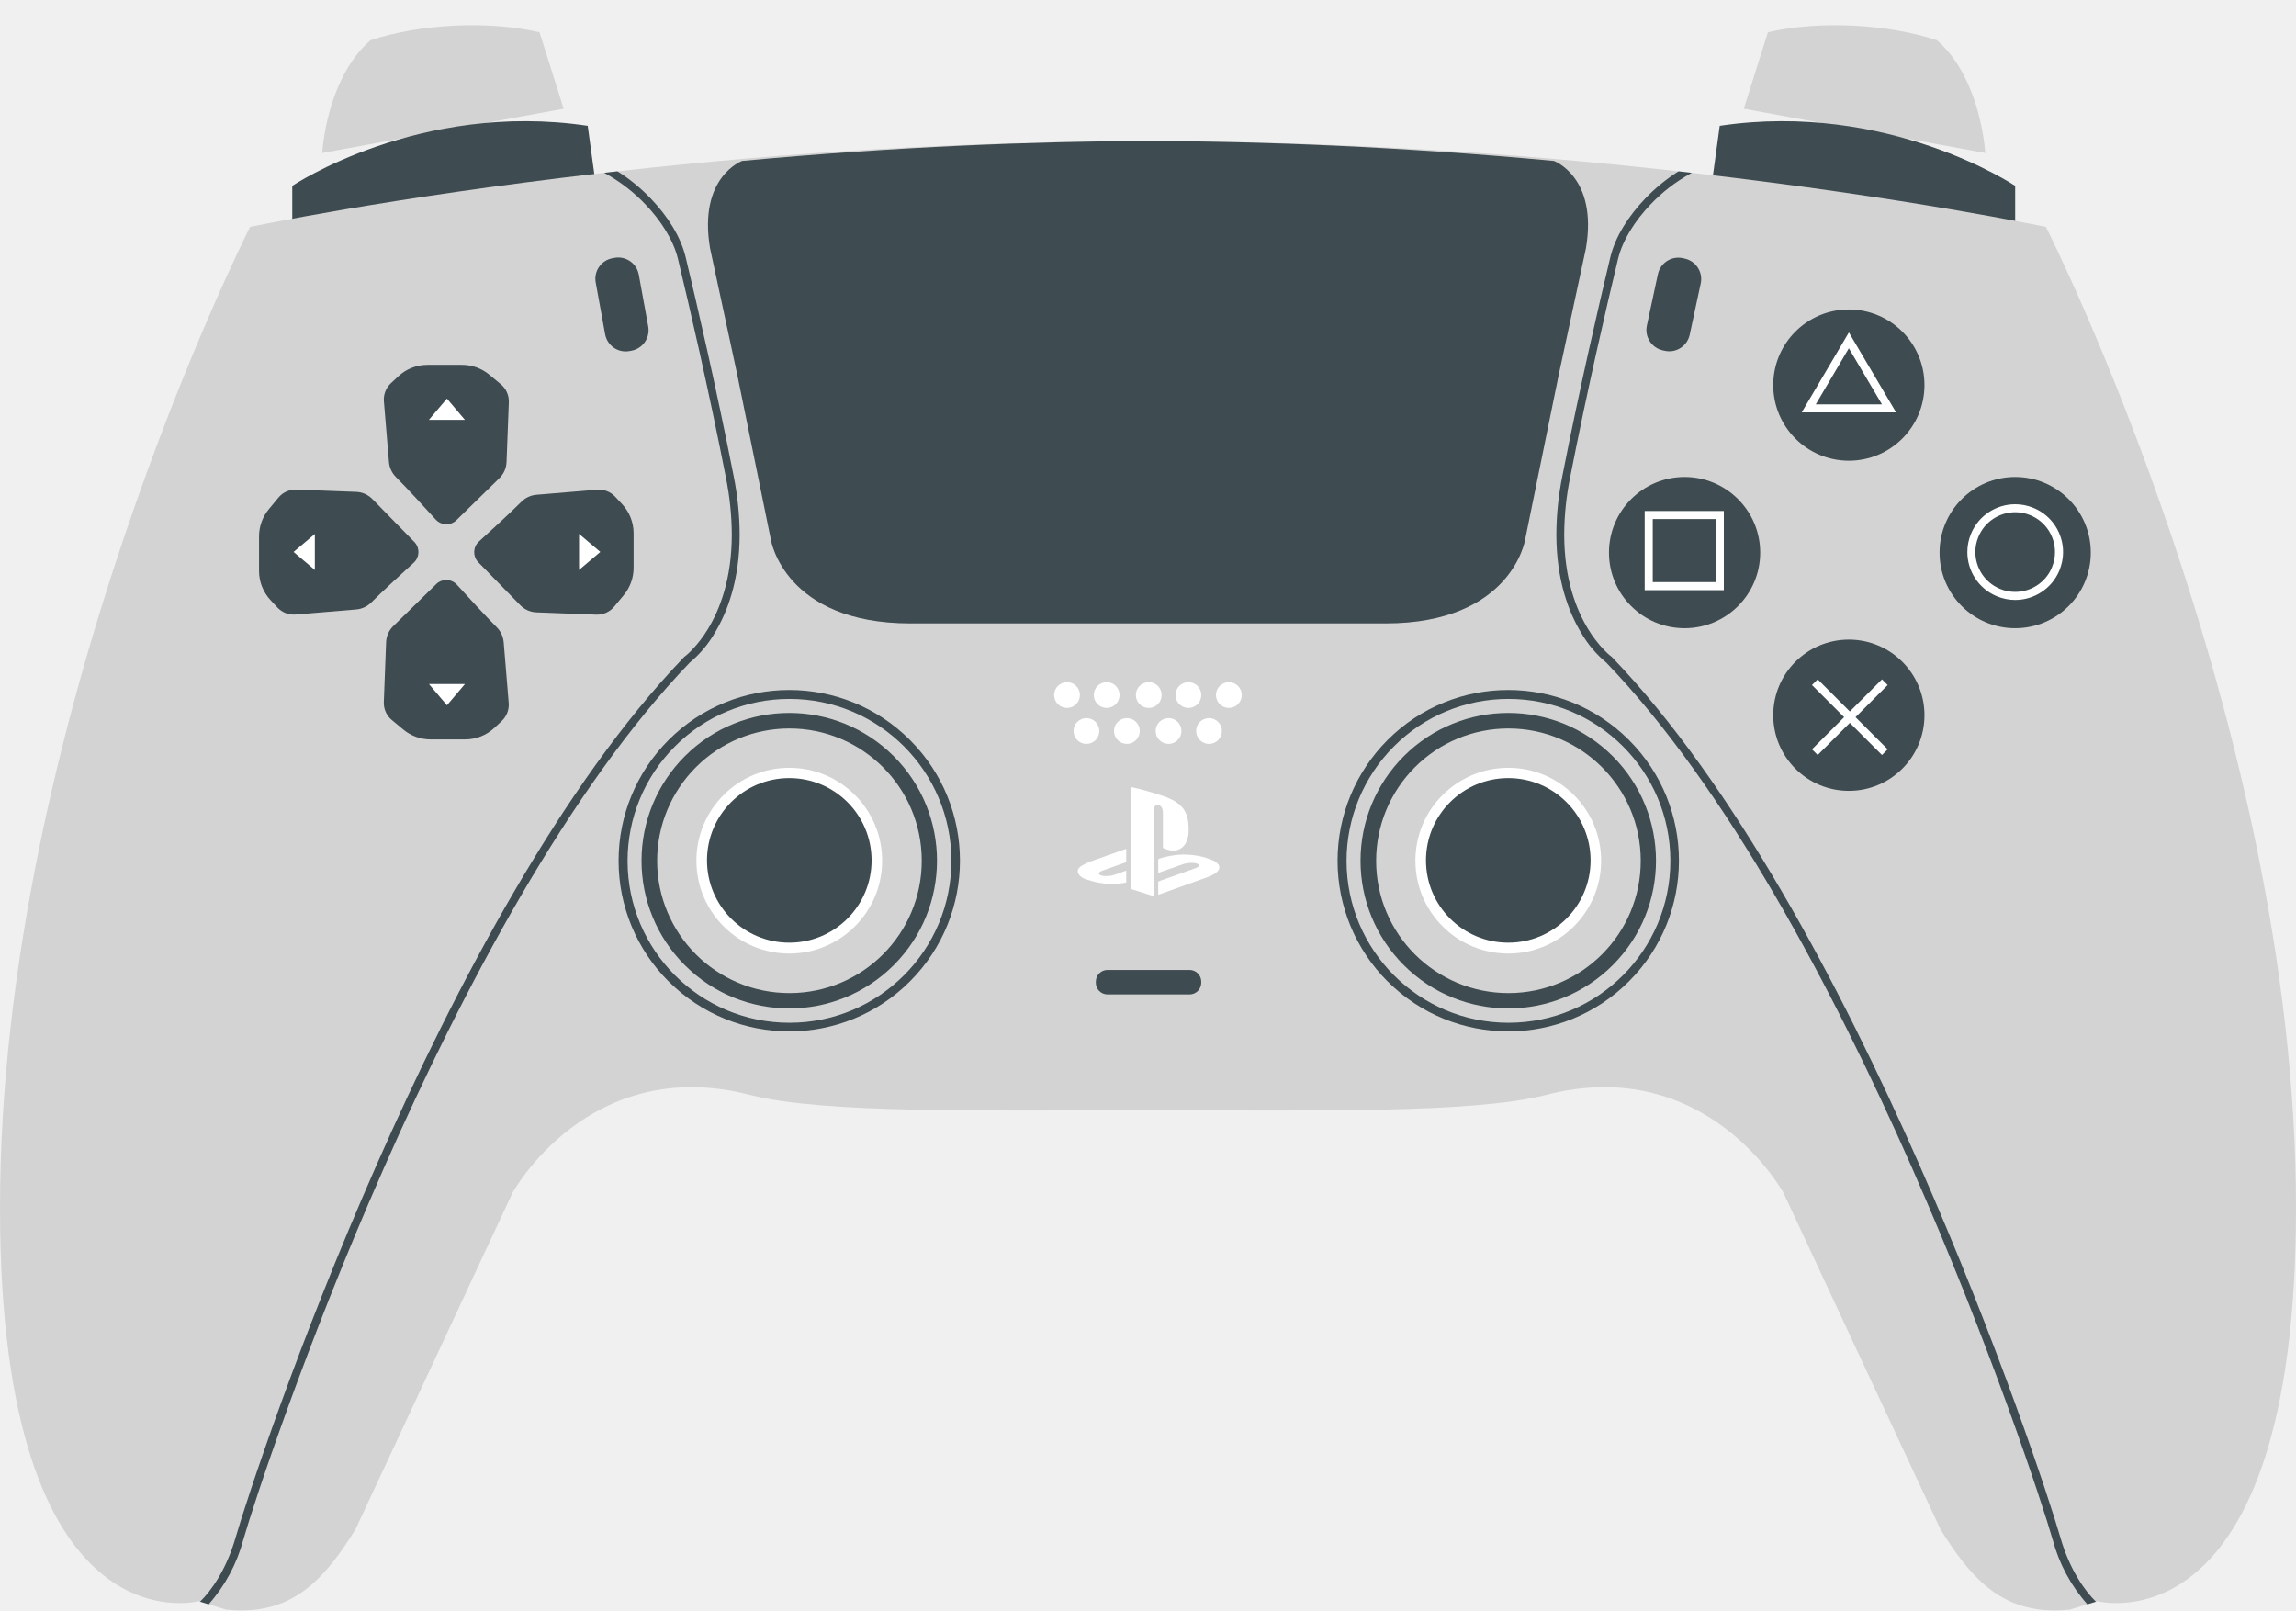
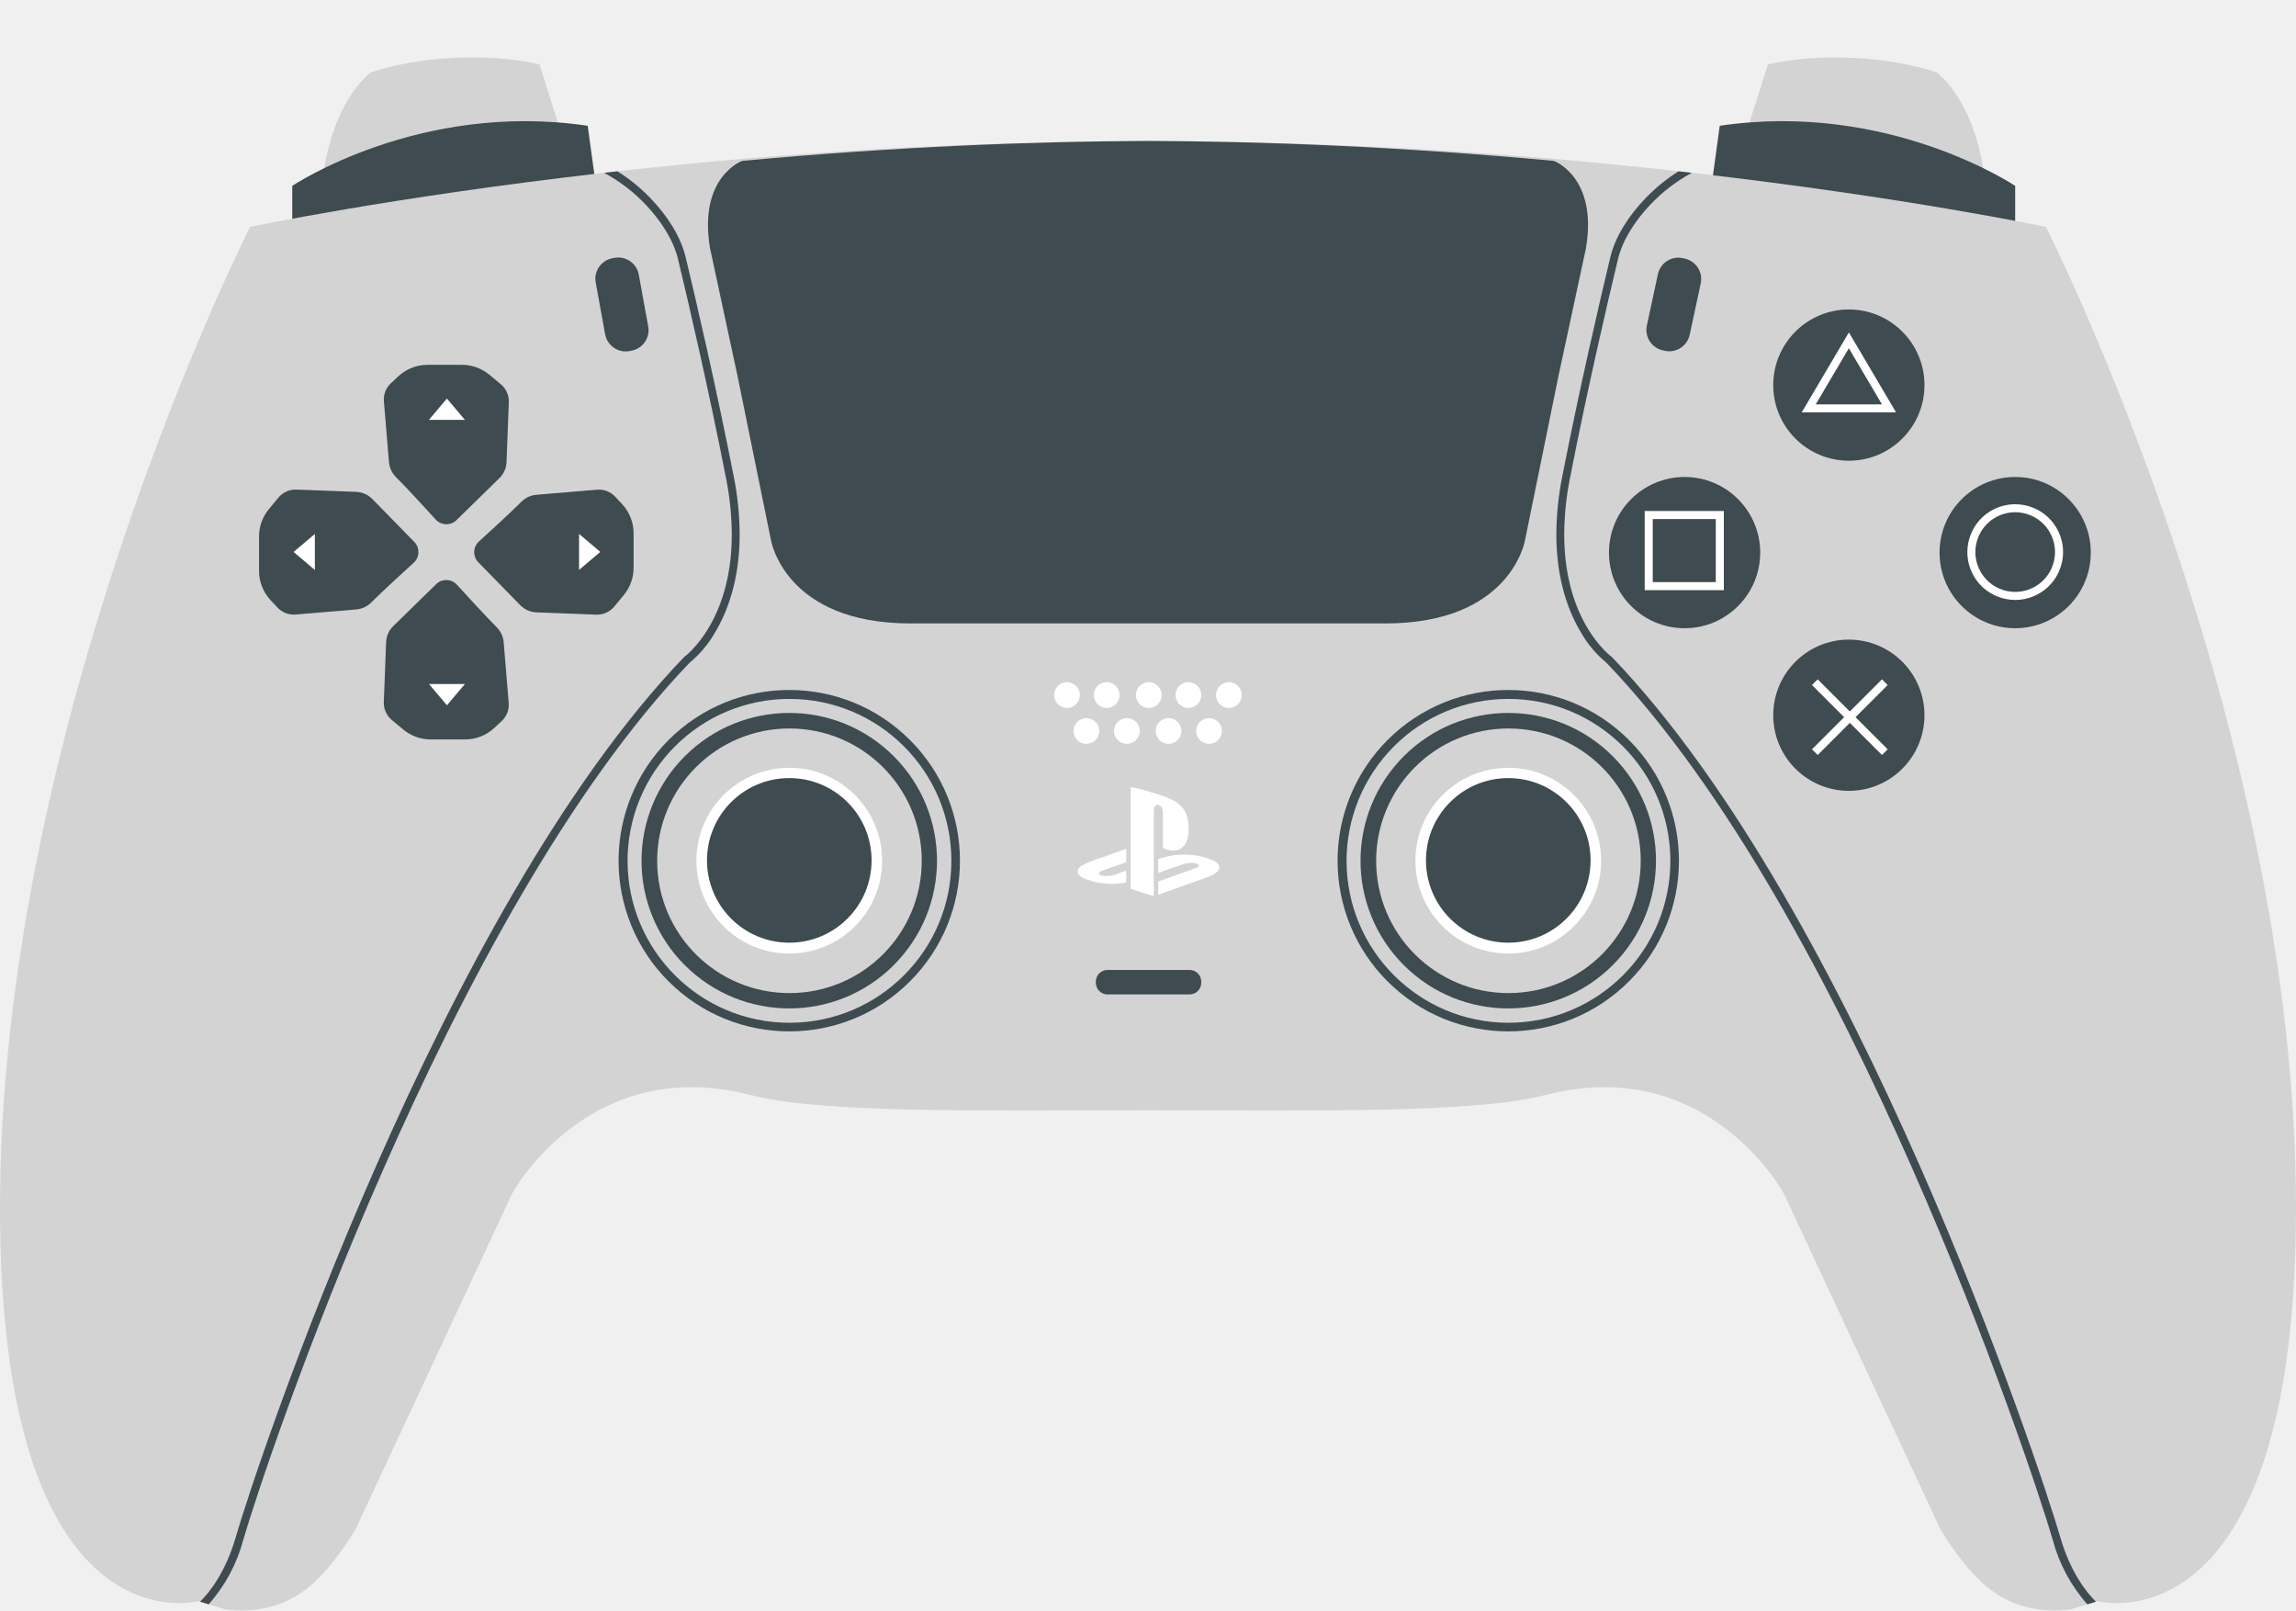
<svg xmlns="http://www.w3.org/2000/svg" id="Layer_1" class="controller" viewBox="-20 -50 570.27 399.971" version="1.1" width="570.27" height="399.971">
  <defs id="defs1">
    <style id="style1">.padWhite {}.padWhite,.padGrey,.padBlack,.invizCircle{stroke-width:0px;}.padGrey {}.padBlack {}.invizCircle{fill:#fff;opacity:0;}</style>
  </defs>
-   <path id="leftTriggerShape" class="padBlack" d="M 60,-12 C 61,-23 65,-34 72,-40 C 84,-44 101,-45 114,-42 L 120,-23 Z" style="fill:#d3d3d3" />
-   <path id="rightTriggerShape" class="padBlack" d="M 473.11,-12 C 472.11,-23 468.11,-34 461.11,-40 C 449.11,-44 432.11,-45 419.11,-42 L 413.11,-23 Z" style="fill:#d3d3d3" />
+   <path transform="translate(0 8)" id="leftTriggerShape" class="padBlack" d="M 60,-12 C 61,-23 65,-34 72,-40 C 84,-44 101,-45 114,-42 L 120,-23 Z" style="fill:#d3d3d3" />
+   <path transform="translate(0 8)" id="leftTrigger" data-button-id="leftTrigger" class="invizCircle" d="M 60,-12 C 61,-23 65,-34 72,-40 C 84,-44 101,-45 114,-42 L 120,-23 Z" />
+   <path transform="translate(0 8)" id="rightTriggerShape" class="padBlack" d="M 473.11,-12 C 472.11,-23 468.11,-34 461.11,-40 C 449.11,-44 432.11,-45 419.11,-42 L 413.11,-23 Z" style="fill:#d3d3d3" />
+   <path transform="translate(0 8)" id="rightTrigger" data-button-id="rightTrigger" class="invizCircle" d="M 473.11,-12 C 472.11,-23 468.11,-34 461.11,-40 C 449.11,-44 432.11,-45 419.11,-42 L 413.11,-23 Z" />
  <path id="Path_395" class="padGrey" d="m 52.59,7.881 v -11.72 c 0,0 31.52,-21.16 73.38,-14.92 l 1.98,14.46 z" style="fill:#3e4b50" />
  <path id="Path_396" class="padGrey" d="m 480.52,7.881 v -11.72 c 0,0 -31.51,-21.16 -73.38,-14.92 l -1.98,14.46 z" style="fill:#3e4b50" />
  <path id="Path_397" class="padBlack" d="m 263.71,225.741 c -39.06,0 -79.27,0.86 -97.37,-3.8 -40.19,-10.36 -59.07,24.35 -59.07,24.35 l -38.98,83.54 c -7.2,11.56 -14.57,20.14 -28.33,20.14 -1.28,0 -2.55,-0.07 -3.82,-0.21 l -4.32,-1.33 -2.13,-0.65 -0.38,-0.12 c 0,0 -49.32,13.11 -49.31,-97.72 0,-121.18 62.11,-243.58 62.11,-243.58 0,0 34.34,-7.28 87.05,-13.34 0.3,-0.03 0.59,-0.07 0.89,-0.09 0.22,-0.02 0.43,-0.05 0.63,-0.07 0.89,-0.11 1.78,-0.21 2.68,-0.31 43.28,-4.89 86.79,-7.39 130.35,-7.5 h 2.85 c 43.55,0.11 87.07,2.61 130.35,7.5 0.9,0.09 1.79,0.2 2.68,0.31 0.21,0.02 0.42,0.05 0.63,0.07 0.3,0.03 0.59,0.07 0.89,0.09 52.71,6.06 87.05,13.34 87.05,13.34 0,0 62.11,122.4 62.11,243.58 0.01,110.83 -49.32,97.72 -49.32,97.72 l -0.38,0.12 -2.13,0.65 -4.32,1.33 c -1.27,0.14 -2.54,0.2 -3.82,0.21 -13.76,0 -21.13,-8.59 -28.33,-20.14 l -38.98,-83.54 c 0,0 -18.88,-34.71 -59.07,-24.35 -18.1,4.66 -58.32,3.8 -97.37,3.8 h -2.85 z" style="vector-effect:non-scaling-stroke;fill:#d3d3d3;stroke:none;stroke-width:0pt" />
  <path id="Path_398" class="padGrey" d="m 78.33,68.471 c 2.62,2.6 7.69,8.14 9.89,10.56 1.33,1.46 3.59,1.57 5.06,0.24 0.03,-0.03 0.06,-0.06 0.09,-0.09 l 10.67,-10.43 c 1.08,-1.06 1.72,-2.49 1.77,-4 l 0.57,-14.86 c 0.07,-1.72 -0.68,-3.38 -2,-4.47 l -2.86,-2.37 c -1.91,-1.58 -4.3,-2.44 -6.77,-2.44 h -8.58 c -2.69,0 -5.28,1.02 -7.25,2.86 l -1.83,1.71 c -1.24,1.16 -1.88,2.81 -1.74,4.5 l 1.26,15.08 c 0.12,1.4 0.73,2.72 1.73,3.71" style="fill:#3e4b50" />
  <path id="Path_399" class="padGrey" d="m 103.38,105.781 c -2.62,-2.6 -7.69,-8.14 -9.89,-10.56 -1.33,-1.46 -3.59,-1.57 -5.06,-0.24 -0.03,0.03 -0.06,0.06 -0.09,0.09 l -10.67,10.43 c -1.08,1.06 -1.72,2.49 -1.77,4 l -0.57,14.86 c -0.07,1.72 0.68,3.38 2,4.47 l 2.85,2.37 c 1.91,1.58 4.3,2.44 6.77,2.44 h 8.58 c 2.69,0 5.28,-1.02 7.25,-2.86 l 1.83,-1.71 c 1.24,-1.16 1.88,-2.81 1.74,-4.5 l -1.25,-15.08 c -0.12,-1.4 -0.73,-2.72 -1.73,-3.71" style="fill:#3e4b50" />
  <path id="Path_400" class="padGrey" d="m 72.2,99.641 c 2.6,-2.62 8.14,-7.69 10.56,-9.89 1.46,-1.33 1.57,-3.59 0.24,-5.06 -0.03,-0.03 -0.06,-0.06 -0.09,-0.09 l -10.43,-10.67 c -1.06,-1.08 -2.49,-1.72 -4,-1.77 l -14.86,-0.57 c -1.72,-0.07 -3.38,0.68 -4.47,2 l -2.37,2.86 c -1.58,1.91 -2.44,4.3 -2.44,6.77 v 8.58 c 0,2.69 1.02,5.28 2.86,7.25 l 1.71,1.83 c 1.16,1.24 2.81,1.88 4.5,1.74 l 15.08,-1.26 c 1.4,-0.12 2.72,-0.73 3.71,-1.73" style="fill:#3e4b50" />
  <path id="Path_401" class="padGrey" d="m 109.51,74.601 c -2.6,2.62 -8.14,7.69 -10.56,9.89 -1.46,1.33 -1.57,3.59 -0.24,5.06 0.03,0.03 0.06,0.06 0.09,0.09 L 109.23,100.311 c 1.06,1.08 2.49,1.72 4,1.77 l 14.86,0.57 c 1.72,0.07 3.38,-0.68 4.47,-2 l 2.37,-2.86 c 1.58,-1.91 2.44,-4.3 2.44,-6.77 v -8.58 c 0,-2.69 -1.02,-5.28 -2.86,-7.25 l -1.71,-1.83 c -1.16,-1.24 -2.81,-1.88 -4.5,-1.74 l -15.08,1.26 c -1.4,0.12 -2.72,0.73 -3.71,1.73" style="fill:#3e4b50" />
  <path id="Path_402" class="padWhite" d="m 86.54,54.271 h 8.93 l -4.47,-5.28 -4.47,5.28 z" style="fill:#ffffff" />
  <path id="Path_403" class="padWhite" d="m 95.47,119.881 h -8.93 l 4.47,5.28 4.47,-5.28 z" style="fill:#ffffff" />
  <path id="Path_404" class="padWhite" d="m 58.2,91.541 v -8.93 l -5.28,4.47 5.28,4.47 z" style="fill:#ffffff" />
  <path id="Path_405" class="padWhite" d="m 123.82,82.611 v 8.93 l 5.28,-4.47 -5.28,-4.47 z" style="fill:#ffffff" />
  <path id="Path_406" class="padGrey" d="m 138.66,18.221 2.34,12.84 c 0.52,2.82 -1.35,5.52 -4.17,6.04 0,0 0,0 0,0 l -0.49,0.09 c -2.82,0.52 -5.52,-1.35 -6.04,-4.17 v 0 c 0,0 -2.34,-12.85 -2.34,-12.85 -0.52,-2.82 1.35,-5.52 4.17,-6.04 0,0 0,0 0,0 l 0.49,-0.09 c 2.82,-0.52 5.52,1.35 6.04,4.17 v 0" style="fill:#3e4b50" />
  <path id="Path_407" class="padGrey" d="m 402.42,20.381 -2.74,12.76 c -0.6,2.8 -3.36,4.59 -6.16,3.99 v 0 c 0,0 -0.49,-0.11 -0.49,-0.11 -2.8,-0.6 -4.59,-3.36 -3.99,-6.16 0,0 0,0 0,0 l 2.74,-12.76 c 0.6,-2.8 3.36,-4.59 6.16,-3.99 0,0 0,0 0,0 l 0.49,0.11 c 2.8,0.6 4.59,3.36 3.99,6.16 0,0 0,0 0,0" style="fill:#3e4b50" />
  <path id="Path_408" class="padGrey" d="m 439.21,26.861 c -10.37,0 -18.78,8.41 -18.78,18.78 0,10.37 8.41,18.78 18.78,18.78 10.37,0 18.78,-8.41 18.78,-18.78 0,-10.37 -8.41,-18.78 -18.78,-18.78 v 0" style="fill:#3e4b50" />
  <path id="Path_409" class="padGrey" d="m 398.41,68.461 c -10.37,0 -18.78,8.41 -18.78,18.78 0,10.37 8.41,18.78 18.78,18.78 10.37,0 18.78,-8.41 18.78,-18.78 0,-10.37 -8.41,-18.78 -18.78,-18.78 v 0" style="fill:#3e4b50" />
  <path id="Path_410" class="padGrey" d="m 480.52,68.461 c -10.37,0 -18.78,8.41 -18.78,18.78 0,10.37 8.41,18.78 18.78,18.78 10.37,0 18.78,-8.41 18.78,-18.78 0,-10.37 -8.41,-18.78 -18.78,-18.78 v 0" style="fill:#3e4b50" />
  <path id="Path_411" class="padGrey" d="m 439.21,108.851 c -10.37,0 -18.78,8.41 -18.78,18.78 0,10.37 8.41,18.78 18.78,18.78 10.37,0 18.78,-8.41 18.78,-18.78 0,-10.37 -8.41,-18.78 -18.78,-18.78 v 0" style="fill:#3e4b50" />
  <path id="Path_412" class="padGrey" d="m 275.46,196.971 h -20.38 c -1.6,0 -2.9,-1.3 -2.9,-2.9 v -0.28 c 0,-1.6 1.3,-2.9 2.9,-2.9 h 20.38 c 1.6,0 2.9,1.3 2.9,2.9 v 0.28 c 0,1.6 -1.3,2.9 -2.9,2.9" style="fill:#3e4b50" />
  <path id="Path_413" class="padWhite" d="m 260.84,158.151 v -12.52 c 0,-0.12 0.03,-0.14 0.15,-0.13 0.08,0.01 0.16,0.03 0.25,0.04 1.68,0.35 3.34,0.8 4.98,1.3 0.86,0.26 1.72,0.53 2.58,0.82 0.82,0.27 1.61,0.6 2.38,0.99 0.66,0.33 1.27,0.74 1.83,1.22 0.68,0.59 1.21,1.33 1.56,2.16 0.29,0.73 0.48,1.49 0.57,2.27 0.09,0.77 0.11,1.54 0.08,2.31 -0.02,0.8 -0.19,1.58 -0.49,2.32 -0.23,0.58 -0.6,1.1 -1.07,1.52 -0.48,0.41 -1.07,0.68 -1.7,0.76 -0.69,0.09 -1.38,0.02 -2.04,-0.2 -0.3,-0.09 -0.6,-0.22 -0.9,-0.33 -0.11,-0.03 -0.18,-0.13 -0.18,-0.24 0,-0.09 0,-0.19 0,-0.28 v -8.33 c 0,-0.3 -0.04,-0.59 -0.12,-0.88 -0.07,-0.27 -0.22,-0.52 -0.43,-0.72 -0.22,-0.2 -0.49,-0.32 -0.79,-0.34 -0.29,-0.02 -0.56,0.14 -0.68,0.39 -0.11,0.17 -0.17,0.36 -0.2,0.56 -0.03,0.23 -0.05,0.47 -0.06,0.7 v 20.91 c 0,0.09 -0.04,0.12 -0.13,0.09 -0.07,-0.02 -0.13,-0.04 -0.2,-0.06 -1.08,-0.35 -2.17,-0.69 -3.25,-1.04 -0.63,-0.2 -1.25,-0.4 -1.88,-0.59 -0.26,-0.08 -0.26,-0.08 -0.26,-0.35 v -12.38" style="fill:#ffffff" />
  <path id="Path_414" class="padWhite" d="m 267.67,165.051 v -1.53 c 0,-0.16 0.02,-0.19 0.16,-0.23 0.38,-0.12 0.77,-0.25 1.15,-0.35 1.03,-0.28 2.08,-0.48 3.15,-0.6 0.45,-0.05 0.89,-0.07 1.34,-0.09 0.15,-0.01 0.3,-0.03 0.46,-0.02 0.77,0 1.54,0.04 2.31,0.13 0.84,0.09 1.68,0.24 2.5,0.45 0.5,0.13 0.99,0.28 1.48,0.46 0.39,0.13 0.78,0.29 1.16,0.46 0.36,0.17 0.7,0.4 0.99,0.68 0.19,0.17 0.33,0.39 0.42,0.63 0.1,0.29 0.09,0.6 -0.04,0.88 -0.14,0.28 -0.35,0.53 -0.59,0.72 -0.28,0.23 -0.58,0.43 -0.9,0.6 -0.52,0.28 -1.07,0.51 -1.63,0.7 -0.92,0.33 -1.84,0.66 -2.76,0.99 l -2.35,0.84 -2.66,0.96 -2.3,0.82 -1.63,0.59 c 0,0 -0.1,0.03 -0.15,0.05 -0.07,0.02 -0.1,0 -0.11,-0.08 0,-0.04 0,-0.08 0,-0.12 v -2.93 c 0,-0.08 0.05,-0.16 0.13,-0.18 0.18,-0.07 0.36,-0.13 0.55,-0.2 l 4.25,-1.51 c 1.05,-0.38 2.11,-0.76 3.16,-1.13 0.48,-0.17 0.95,-0.35 1.43,-0.53 0.17,-0.07 0.32,-0.17 0.45,-0.3 0.15,-0.12 0.18,-0.34 0.07,-0.49 -0.03,-0.04 -0.08,-0.08 -0.13,-0.1 -0.21,-0.13 -0.45,-0.22 -0.7,-0.25 -0.41,-0.07 -0.83,-0.09 -1.24,-0.07 -0.33,0.02 -0.66,0.06 -0.99,0.11 -0.44,0.09 -0.86,0.22 -1.28,0.38 l -1.73,0.61 -3.27,1.15 -0.47,0.17 c -0.19,0.07 -0.22,0.05 -0.22,-0.15 v -1.51 0 z" style="fill:#ffffff" />
  <path id="Path_415" class="padWhite" d="m 259.73,162.471 v 1.48 c 0.01,0.11 -0.06,0.21 -0.16,0.23 -0.19,0.06 -0.38,0.13 -0.57,0.2 l -3.27,1.17 c -0.58,0.21 -1.17,0.41 -1.75,0.62 -0.27,0.08 -0.52,0.2 -0.76,0.35 -0.08,0.06 -0.15,0.12 -0.21,0.19 -0.12,0.13 -0.11,0.34 0.02,0.47 0.01,0.01 0.03,0.02 0.04,0.03 0.1,0.07 0.21,0.12 0.32,0.17 0.34,0.12 0.69,0.19 1.05,0.19 0.63,0.03 1.26,-0.02 1.87,-0.17 0.39,-0.1 0.77,-0.24 1.15,-0.37 0.68,-0.24 1.36,-0.49 2.05,-0.74 0.21,-0.07 0.22,-0.06 0.22,0.15 v 2.61 c 0,0.11 -0.03,0.14 -0.14,0.16 -0.17,0.03 -0.34,0.06 -0.51,0.08 -0.58,0.07 -1.16,0.15 -1.74,0.19 -0.57,0.04 -1.13,0.05 -1.7,0.03 -1.43,-0.04 -2.84,-0.25 -4.22,-0.62 -0.58,-0.16 -1.15,-0.34 -1.72,-0.53 -0.5,-0.16 -0.96,-0.42 -1.36,-0.76 -0.3,-0.24 -0.52,-0.56 -0.62,-0.93 -0.1,-0.41 0.02,-0.85 0.32,-1.15 0.17,-0.18 0.36,-0.34 0.58,-0.47 0.44,-0.28 0.9,-0.52 1.37,-0.73 0.74,-0.34 1.51,-0.6 2.28,-0.87 0.92,-0.33 1.84,-0.66 2.76,-0.98 l 2.31,-0.82 2.16,-0.77 c 0.21,-0.07 0.23,-0.06 0.23,0.17 v 1.43" style="fill:#ffffff" />
  <path id="Path_416" class="padWhite" d="m 248.22,122.621 c 0,1.77 -1.43,3.2 -3.2,3.2 -1.77,0 -3.2,-1.43 -3.2,-3.2 0,-1.77 1.43,-3.2 3.2,-3.2 v 0 c 1.77,0 3.2,1.43 3.2,3.2 v 0" style="fill:#ffffff" />
  <path id="Path_417" class="padWhite" d="m 258.07,122.621 c 0,1.77 -1.43,3.2 -3.2,3.2 -1.77,0 -3.2,-1.43 -3.2,-3.2 0,-1.77 1.43,-3.2 3.2,-3.2 v 0 c 1.77,0 3.2,1.43 3.2,3.2 v 0" style="fill:#ffffff" />
  <path id="Path_418" class="padWhite" d="m 268.52,122.621 c 0,1.77 -1.43,3.2 -3.2,3.2 -1.77,0 -3.2,-1.43 -3.2,-3.2 0,-1.77 1.43,-3.2 3.2,-3.2 v 0 c 1.77,0 3.2,1.43 3.2,3.2 v 0" style="fill:#ffffff" />
  <path id="Path_419" class="padWhite" d="m 278.37,122.621 c 0,1.77 -1.43,3.2 -3.2,3.2 -1.77,0 -3.2,-1.43 -3.2,-3.2 0,-1.77 1.43,-3.2 3.2,-3.2 v 0 c 1.77,0 3.2,1.43 3.2,3.2 v 0" style="fill:#ffffff" />
  <path id="Path_420" class="padWhite" d="m 288.42,122.621 c 0,1.77 -1.43,3.2 -3.2,3.2 -1.77,0 -3.2,-1.43 -3.2,-3.2 0,-1.77 1.43,-3.2 3.2,-3.2 v 0 c 1.77,0 3.2,1.43 3.2,3.2" style="fill:#ffffff" />
  <path id="Path_421" class="padWhite" d="m 273.44,131.551 c 0,1.77 -1.43,3.2 -3.2,3.2 -1.77,0 -3.2,-1.43 -3.2,-3.2 0,-1.77 1.43,-3.2 3.2,-3.2 v 0 c 1.77,0 3.2,1.43 3.2,3.2 v 0" style="fill:#ffffff" />
  <path id="Path_422" class="padWhite" d="m 283.49,131.551 c 0,1.77 -1.43,3.2 -3.2,3.2 -1.77,0 -3.2,-1.43 -3.2,-3.2 0,-1.77 1.43,-3.2 3.2,-3.2 v 0 c 1.77,0 3.2,1.43 3.2,3.2 v 0" style="fill:#ffffff" />
  <path id="Path_423" class="padWhite" d="m 253.04,131.551 c 0,1.77 -1.43,3.2 -3.2,3.2 -1.77,0 -3.2,-1.43 -3.2,-3.2 0,-1.77 1.43,-3.2 3.2,-3.2 v 0 c 1.77,0 3.2,1.43 3.2,3.2 v 0" style="fill:#ffffff" />
  <path id="Path_424" class="padWhite" d="m 263.09,131.551 c 0,1.77 -1.43,3.2 -3.2,3.2 -1.77,0 -3.2,-1.43 -3.2,-3.2 0,-1.77 1.43,-3.2 3.2,-3.2 v 0 c 1.77,0 3.2,1.43 3.2,3.2 v 0" style="fill:#ffffff" />
  <path id="Path_425" class="padGrey" d="m 130.05,-7.079 c 0.22,-0.02 0.43,-0.05 0.63,-0.07 0.89,-0.11 1.78,-0.21 2.68,-0.31 3.01,1.9 5.78,4.16 8.24,6.73 4.15,4.32 7.46,9.44 8.7,14.6 2.74,11.4 7.58,32.26 11.93,54.4 0.96,4.76 1.46,9.6 1.48,14.45 0,11.39 -3.09,19.37 -6.19,24.49 -1.62,2.8 -3.73,5.3 -6.22,7.36 -29.91,31.14 -56.35,81.07 -75.93,125.47 -19.58,44.4 -32.33,83.32 -34.95,92.4 -1.58,5.93 -4.52,11.41 -8.6,16 l -2.13,-0.65 c 2.65,-2.58 6.47,-7.76 8.82,-15.9 2.66,-9.19 15.42,-48.12 35.05,-92.64 19.63,-44.52 46.12,-94.59 76.35,-126.07 l 0.07,-0.07 0.07,-0.05 0.02,-0.02 0.09,-0.06 c 0.08,-0.06 0.2,-0.16 0.35,-0.28 0.31,-0.27 0.76,-0.67 1.31,-1.24 1.53,-1.6 2.89,-3.37 4.03,-5.27 2.94,-4.84 5.91,-12.43 5.91,-23.46 -0.03,-4.73 -0.51,-9.44 -1.45,-14.07 -4.33,-22.1 -9.17,-42.94 -11.91,-54.32 C 147.29,9.691 144.19,4.791 140.21,0.661 137.37,-2.309 134.1,-4.839 130.5,-6.839" style="fill:#3e4b50" />
  <path id="Path_426" class="padGrey" d="m 400.22,-7.079 c -0.22,-0.02 -0.43,-0.05 -0.63,-0.07 -0.89,-0.11 -1.78,-0.21 -2.68,-0.31 -3.01,1.9 -5.78,4.16 -8.24,6.73 -4.15,4.32 -7.46,9.44 -8.7,14.6 -2.74,11.4 -7.58,32.26 -11.93,54.4 -0.96,4.76 -1.46,9.6 -1.48,14.45 0,11.39 3.09,19.37 6.19,24.49 1.62,2.8 3.73,5.3 6.22,7.36 29.91,31.14 56.36,81.07 75.93,125.47 19.57,44.4 32.33,83.32 34.95,92.4 1.58,5.93 4.52,11.41 8.6,16 l 2.13,-0.65 c -2.65,-2.58 -6.47,-7.76 -8.82,-15.9 -2.66,-9.19 -15.42,-48.12 -35.05,-92.64 -19.63,-44.52 -46.12,-94.59 -76.35,-126.07 l -0.07,-0.07 -0.07,-0.05 -0.02,-0.02 -0.09,-0.06 c -0.08,-0.06 -0.2,-0.16 -0.35,-0.28 -0.31,-0.27 -0.76,-0.67 -1.31,-1.24 -1.53,-1.6 -2.89,-3.37 -4.03,-5.27 -2.94,-4.84 -5.91,-12.43 -5.91,-23.46 0.03,-4.73 0.51,-9.44 1.45,-14.07 4.33,-22.1 9.17,-42.94 11.91,-54.32 1.11,-4.65 4.21,-9.55 8.19,-13.68 2.84,-2.97 6.11,-5.5 9.71,-7.5" style="fill:#3e4b50" />
  <path class="padWhite" d="m 427.49,52.421 h 23.45 l -11.72,-19.86 -11.72,19.86 z m 3.5,-2 8.22,-13.93 8.22,13.93 z" style="fill:#ffffff" id="path1" />
  <polygon class="padWhite" points="468.85,156.1 460.87,148.11 468.85,140.13 467.44,138.72 459.45,146.7 451.47,138.72 450.05,140.13 458.04,148.11 450.05,156.1 451.47,157.51 459.45,149.53 467.44,157.51 " style="fill:#ffffff" id="polygon1" transform="translate(-20,-19.99875)" />
  <path class="padWhite" d="m 388.5,77.911 v 18.66 h 19.66 v -19.66 H 388.5 Z m 17.66,16.66 H 390.5 v -15.66 h 15.66 z" style="fill:#ffffff" id="path2" />
  <path class="padWhite" d="m 485.07,76.141 c -1.49,-0.62 -3.03,-0.91 -4.54,-0.91 -4.66,0 -9.09,2.76 -10.98,7.34 v 0 c -0.62,1.48 -0.91,3.03 -0.91,4.54 0,4.66 2.76,9.09 7.34,10.98 1.48,0.61 3.03,0.91 4.54,0.91 4.66,0 9.09,-2.76 10.99,-7.34 0.61,-1.49 0.91,-3.03 0.91,-4.54 0,-4.66 -2.76,-9.09 -7.34,-10.98 z m 4.59,14.76 c -1.58,3.81 -5.26,6.1 -9.14,6.1 -1.26,0 -2.54,-0.24 -3.78,-0.76 -3.81,-1.58 -6.1,-5.26 -6.11,-9.14 0,-1.26 0.24,-2.54 0.76,-3.78 l -0.92,-0.38 0.92,0.38 c 1.58,-3.81 5.26,-6.1 9.14,-6.11 1.26,0 2.54,0.24 3.78,0.76 3.81,1.58 6.1,5.26 6.1,9.14 0,1.26 -0.24,2.54 -0.76,3.78 z" style="fill:#ffffff" id="path3" />
  <path id="Path_428" class="padGrey" d="m 354.62,123.581 c 22.21,-0.02 40.23,17.96 40.26,40.17 0.02,22.21 -17.96,40.23 -40.17,40.26 -22.21,0.02 -40.23,-17.96 -40.26,-40.17 -0.01,-10.68 4.23,-20.93 11.78,-28.48 7.52,-7.55 17.74,-11.78 28.39,-11.78 m -29.98,70.15 c 16.56,16.56 43.4,16.56 59.95,0 16.56,-16.56 16.56,-43.4 0,-59.95 -16.56,-16.56 -43.4,-16.56 -59.95,0 -7.95,7.95 -12.42,18.73 -12.42,29.98 -0.01,11.25 4.45,22.03 12.42,29.98" style="fill:#3e4b50" />
  <path id="Path_429" class="padGrey" d="m 354.62,130.921 c 18.15,-0.02 32.88,14.67 32.9,32.82 0.02,18.15 -14.67,32.88 -32.82,32.9 -18.15,0.02 -32.88,-14.67 -32.9,-32.82 -0.01,-8.73 3.45,-17.1 9.62,-23.27 6.15,-6.17 14.49,-9.63 23.2,-9.63 m -25.95,58.78 c 14.33,14.33 37.56,14.33 51.89,0 14.33,-14.33 14.33,-37.56 0,-51.89 -14.33,-14.33 -37.56,-14.33 -51.89,0 -6.88,6.88 -10.75,16.21 -10.75,25.94 -0.01,9.73 3.85,19.07 10.75,25.95" style="fill:#3e4b50" />
  <path id="Path_430" class="padWhite" d="m 354.62,143.611 c 11.12,0 20.14,9.01 20.14,20.13 0,11.12 -9.01,20.14 -20.13,20.14 -11.12,0 -20.14,-9.01 -20.14,-20.13 v 0 c 0.01,-11.12 9.02,-20.13 20.14,-20.14 m -0.01,-2.92 c -12.74,0 -23.07,10.33 -23.07,23.06 0,12.74 10.33,23.07 23.06,23.07 12.74,0 23.07,-10.33 23.07,-23.06 v 0 c 0,-12.74 -10.33,-23.07 -23.06,-23.07" style="fill:#ffffff" />
  <path id="Path_431" class="padGrey" d="m 375.06,163.681 c 0,11.29 -9.15,20.44 -20.44,20.44 -11.29,0 -20.44,-9.15 -20.44,-20.44 0,-11.29 9.15,-20.44 20.44,-20.44 11.29,0 20.44,9.15 20.44,20.44" style="fill:#3e4b50" />
  <path id="Path_432" class="padGrey" d="m 176.04,123.581 c 22.21,-0.02 40.23,17.96 40.26,40.17 0.02,22.21 -17.96,40.23 -40.17,40.26 -22.21,0.02 -40.23,-17.96 -40.26,-40.17 -0.01,-10.68 4.23,-20.93 11.78,-28.48 7.52,-7.55 17.74,-11.78 28.39,-11.78 m -29.98,70.15 c 16.56,16.56 43.4,16.56 59.95,0 16.56,-16.56 16.56,-43.4 0,-59.95 -16.56,-16.56 -43.4,-16.56 -59.95,0 -7.95,7.95 -12.42,18.73 -12.42,29.98 -0.01,11.25 4.45,22.03 12.42,29.98" style="fill:#3e4b50" />
  <path id="Path_433" class="padGrey" d="m 176.04,130.921 c 18.15,-0.02 32.88,14.67 32.9,32.82 0.02,18.15 -14.67,32.88 -32.82,32.9 -18.15,0.02 -32.88,-14.67 -32.9,-32.82 -0.01,-8.73 3.45,-17.1 9.62,-23.27 6.15,-6.17 14.49,-9.63 23.2,-9.63 m -25.95,58.78 c 14.33,14.33 37.56,14.33 51.89,0 14.33,-14.33 14.33,-37.56 0,-51.89 -14.33,-14.33 -37.56,-14.33 -51.89,0 -6.88,6.88 -10.75,16.21 -10.75,25.95 -0.01,9.73 3.85,19.07 10.75,25.95" style="fill:#3e4b50" />
  <path id="Path_434" class="padWhite" d="m 176.04,143.611 c 11.12,0 20.14,9.01 20.14,20.14 0,11.12 -9.01,20.14 -20.14,20.14 -11.12,0 -20.14,-9.01 -20.14,-20.14 v 0 c 0.01,-11.12 9.02,-20.13 20.14,-20.14 m 0,-2.92 c -12.74,0 -23.07,10.33 -23.07,23.06 0,12.74 10.33,23.07 23.06,23.07 12.74,0 23.07,-10.33 23.07,-23.06 v 0 c 0,-12.74 -10.33,-23.07 -23.06,-23.07" style="fill:#ffffff" />
  <path id="Path_435" class="padGrey" d="m 196.48,163.681 c 0,11.29 -9.15,20.44 -20.44,20.44 -11.29,0 -20.44,-9.15 -20.44,-20.44 0,-11.29 9.15,-20.44 20.44,-20.44 v 0 c 11.29,0 20.44,9.15 20.44,20.44" style="fill:#3e4b50" />
  <path id="Path_436" class="padGrey" d="m 265.13,-14.999 c -28.46,0.12 -62.36,1.4 -100.81,4.96 0,0 -10.95,3.98 -7.96,21.7 l 6.77,31.45 8.36,41.03 c 0,0 3.38,20.69 34.64,20.69 h 118 c 31.26,0 34.65,-20.69 34.65,-20.69 l 8.36,-41.03 6.77,-31.45 c 2.99,-17.72 -7.96,-21.7 -7.96,-21.7 -38.46,-3.57 -72.36,-4.85 -100.81,-4.96" style="fill:#3e4b50" />
-   <circle id="xButton" data-button-id="west" class="invizCircle" cx="398.55" cy="87.281" r="21.72" />
-   <circle id="yButton" data-button-id="north" class="invizCircle" cx="439.59" cy="45.551" r="21.72" />
-   <circle id="bButton" data-button-id="east" class="invizCircle" cx="480.66" cy="86.611" r="21.72" />
-   <circle id="aButton" data-button-id="south" class="invizCircle" cx="439.35" cy="126.971" r="21.72" />
+   <path id="xButton" data-button-id="west" class="invizCircle" d="m 398.41,68.461 c -10.37,0 -18.78,8.41 -18.78,18.78 0,10.37 8.41,18.78 18.78,18.78 10.37,0 18.78,-8.41 18.78,-18.78 0,-10.37 -8.41,-18.78 -18.78,-18.78 v 0" />
+   <path id="yButton" data-button-id="north" class="invizCircle" d="m 439.21,26.861 c -10.37,0 -18.78,8.41 -18.78,18.78 0,10.37 8.41,18.78 18.78,18.78 10.37,0 18.78,-8.41 18.78,-18.78 0,-10.37 -8.41,-18.78 -18.78,-18.78 v 0" />
+   <path id="bButton" data-button-id="east" class="invizCircle" d="m 480.52,68.461 c -10.37,0 -18.78,8.41 -18.78,18.78 0,10.37 8.41,18.78 18.78,18.78 10.37,0 18.78,-8.41 18.78,-18.78 0,-10.37 -8.41,-18.78 -18.78,-18.78 v 0" />
+   <path id="aButton" data-button-id="south" class="invizCircle" d="m 439.21,108.851 c -10.37,0 -18.78,8.41 -18.78,18.78 0,10.37 8.41,18.78 18.78,18.78 10.37,0 18.78,-8.41 18.78,-18.78 0,-10.37 -8.41,-18.78 -18.78,-18.78 v 0" />
  <path id="leftBumper" data-button-id="leftButton" class="invizCircle" d="m 52.73,7.791 v -11.72 c 0,0 31.52,-21.16 73.38,-14.92 l 1.98,14.46 z" />
  <path id="rightBumper" data-button-id="rightButton" class="invizCircle" d="m 480.66,7.791 v -11.72 c 0,0 -31.51,-21.16 -73.38,-14.92 l -1.98,14.46 z" />
  <path id="dpadUp" data-button-id="dPadUp" class="invizCircle" d="m 78.47,68.381 c 2.62,2.6 7.69,8.14 9.89,10.56 1.33,1.46 3.59,1.57 5.06,0.24 0.03,-0.03 0.06,-0.06 0.09,-0.09 l 10.67,-10.43 c 1.08,-1.06 1.72,-2.49 1.77,-4 l 0.57,-14.86 c 0.07,-1.72 -0.68,-3.38 -2,-4.47 l -2.86,-2.37 c -1.91,-1.58 -4.3,-2.44 -6.77,-2.44 h -8.58 c -2.69,0 -5.28,1.02 -7.25,2.86 l -1.83,1.71 c -1.24,1.16 -1.88,2.81 -1.74,4.5 l 1.26,15.08 c 0.12,1.4 0.73,2.72 1.73,3.71" />
  <path id="dpadDown" data-button-id="dPadDown" class="invizCircle" d="m 103.52,105.691 c -2.62,-2.6 -7.69,-8.14 -9.89,-10.56 -1.33,-1.46 -3.59,-1.57 -5.06,-0.24 -0.03,0.03 -0.06,0.06 -0.09,0.09 l -10.67,10.43 c -1.08,1.06 -1.72,2.49 -1.77,4 l -0.57,14.86 c -0.07,1.72 0.68,3.38 2,4.47 l 2.85,2.37 c 1.91,1.58 4.3,2.44 6.77,2.44 h 8.58 c 2.69,0 5.28,-1.02 7.25,-2.86 l 1.83,-1.71 c 1.24,-1.16 1.88,-2.81 1.74,-4.5 l -1.25,-15.08 c -0.12,-1.4 -0.73,-2.72 -1.73,-3.71" />
  <path id="dpadLeft" data-button-id="dPadLeft" class="invizCircle" d="m 72.34,99.561 c 2.6,-2.62 8.14,-7.69 10.56,-9.89 1.46,-1.33 1.57,-3.59 0.24,-5.06 -0.03,-0.03 -0.06,-0.06 -0.09,-0.09 l -10.43,-10.67 c -1.06,-1.08 -2.49,-1.72 -4,-1.77 l -14.86,-0.57 c -1.72,-0.07 -3.38,0.68 -4.47,2 l -2.37,2.86 c -1.58,1.91 -2.44,4.3 -2.44,6.77 v 8.58 c 0,2.69 1.02,5.28 2.86,7.25 l 1.71,1.83 c 1.16,1.24 2.81,1.88 4.5,1.74 l 15.08,-1.26 c 1.4,-0.12 2.72,-0.73 3.71,-1.73" />
  <path id="dpadRight" data-button-id="dPadRight" class="invizCircle" d="m 109.65,74.511 c -2.6,2.62 -8.14,7.69 -10.56,9.89 -1.46,1.33 -1.57,3.59 -0.24,5.06 0.03,0.03 0.06,0.06 0.09,0.09 L 109.37,100.221 c 1.06,1.08 2.49,1.72 4,1.77 l 14.86,0.57 c 1.72,0.07 3.38,-0.68 4.47,-2 l 2.37,-2.86 c 1.58,-1.91 2.44,-4.3 2.44,-6.77 v -8.58 c 0,-2.69 -1.02,-5.28 -2.86,-7.25 l -1.71,-1.83 c -1.16,-1.24 -2.81,-1.88 -4.5,-1.74 l -15.08,1.26 c -1.4,0.12 -2.72,0.73 -3.71,1.73" />
  <path id="startButton" data-button-id="start" class="invizCircle" d="m 402.56,20.291 -2.74,12.76 c -0.6,2.8 -3.36,4.59 -6.16,3.99 v 0 c 0,0 -0.49,-0.11 -0.49,-0.11 -2.8,-0.6 -4.59,-3.36 -3.99,-6.16 0,0 0,0 0,0 l 2.74,-12.76 c 0.6,-2.8 3.36,-4.59 6.16,-3.99 0,0 0,0 0,0 l 0.49,0.11 c 2.8,0.6 4.59,3.36 3.99,6.16 0,0 0,0 0,0" />
  <path id="backButton" data-button-id="touchpad" class="invizCircle" d="m 265.27,-15.079 c -28.46,0.12 -62.36,1.4 -100.81,4.96 0,0 -10.95,3.98 -7.96,21.7 l 6.77,31.45 8.36,41.03 c 0,0 3.38,20.69 34.64,20.69 h 118 c 31.26,0 34.65,-20.69 34.65,-20.69 l 8.36,-41.03 6.77,-31.45 c 2.99,-17.72 -7.96,-21.7 -7.96,-21.7 -38.46,-3.57 -72.36,-4.85 -100.81,-4.96" />
  <circle id="leftStick" data-button-id="leftStick" class="invizCircle" cx="176.22" cy="163.711" r="44.39" />
  <circle id="rightStick" data-button-id="rightStick" class="invizCircle" cx="354.75" cy="163.601" r="44.39" />
  <path data-button-id="select" class="invizCircle" d="m 138.66,18.221 2.34,12.84 c 0.52,2.82 -1.35,5.52 -4.17,6.04 l -0.49,0.09 c -2.82,0.52 -5.52,-1.35 -6.04,-4.17 l -2.34,-12.85 c -0.52,-2.82 1.35,-5.52 4.17,-6.04 l 0.49,-0.09 c 2.82,-0.52 5.52,1.35 6.04,4.17 z" />
  <circle data-button-id="dPad" class="invizCircle" cx="91" cy="87" r="7" />
  <circle data-button-id="home" class="invizCircle" cx="265.27" cy="159" r="19" />
  <rect data-button-id="mute" class="invizCircle" x="252" y="190" width="27" height="8" rx="3" />
-   <path id="leftTrigger" data-button-id="leftTrigger" class="invizCircle" d="M 60,-12 C 61,-23 65,-34 72,-40 C 84,-44 101,-45 114,-42 L 120,-23 Z" />
-   <path id="rightTrigger" data-button-id="rightTrigger" class="invizCircle" d="M 473.11,-12 C 472.11,-23 468.11,-34 461.11,-40 C 449.11,-44 432.11,-45 419.11,-42 L 413.11,-23 Z" />
</svg>
